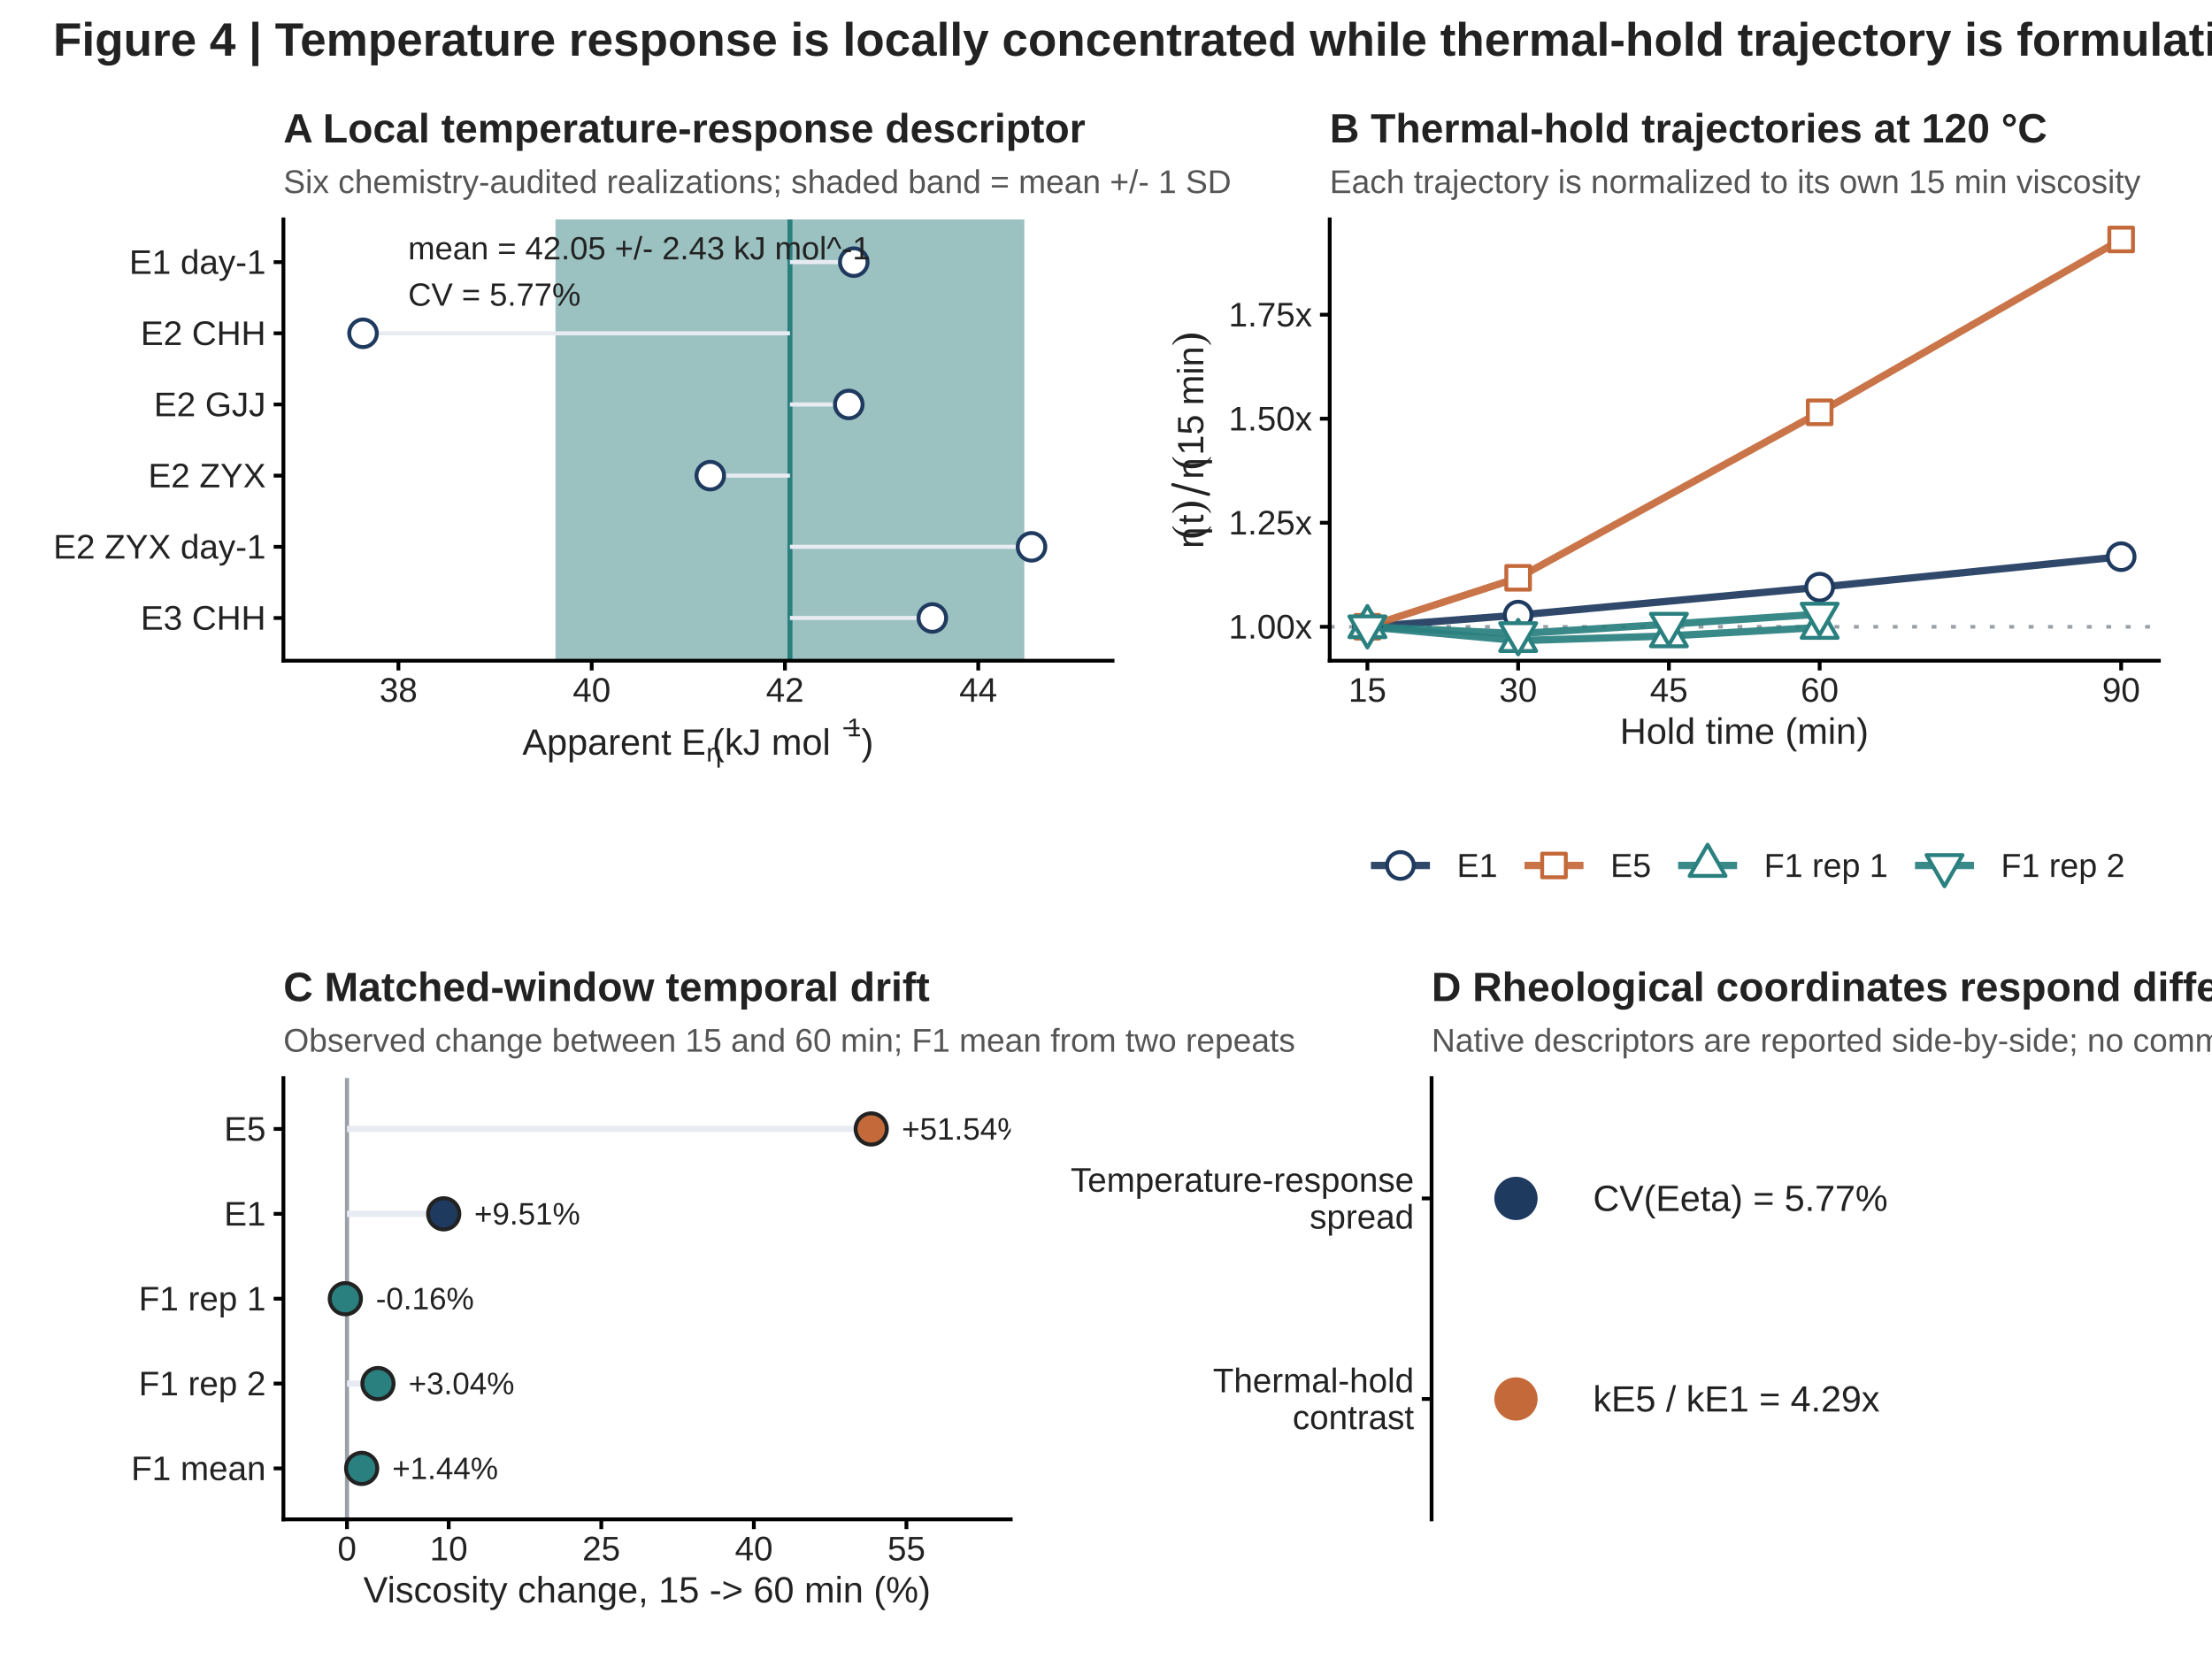
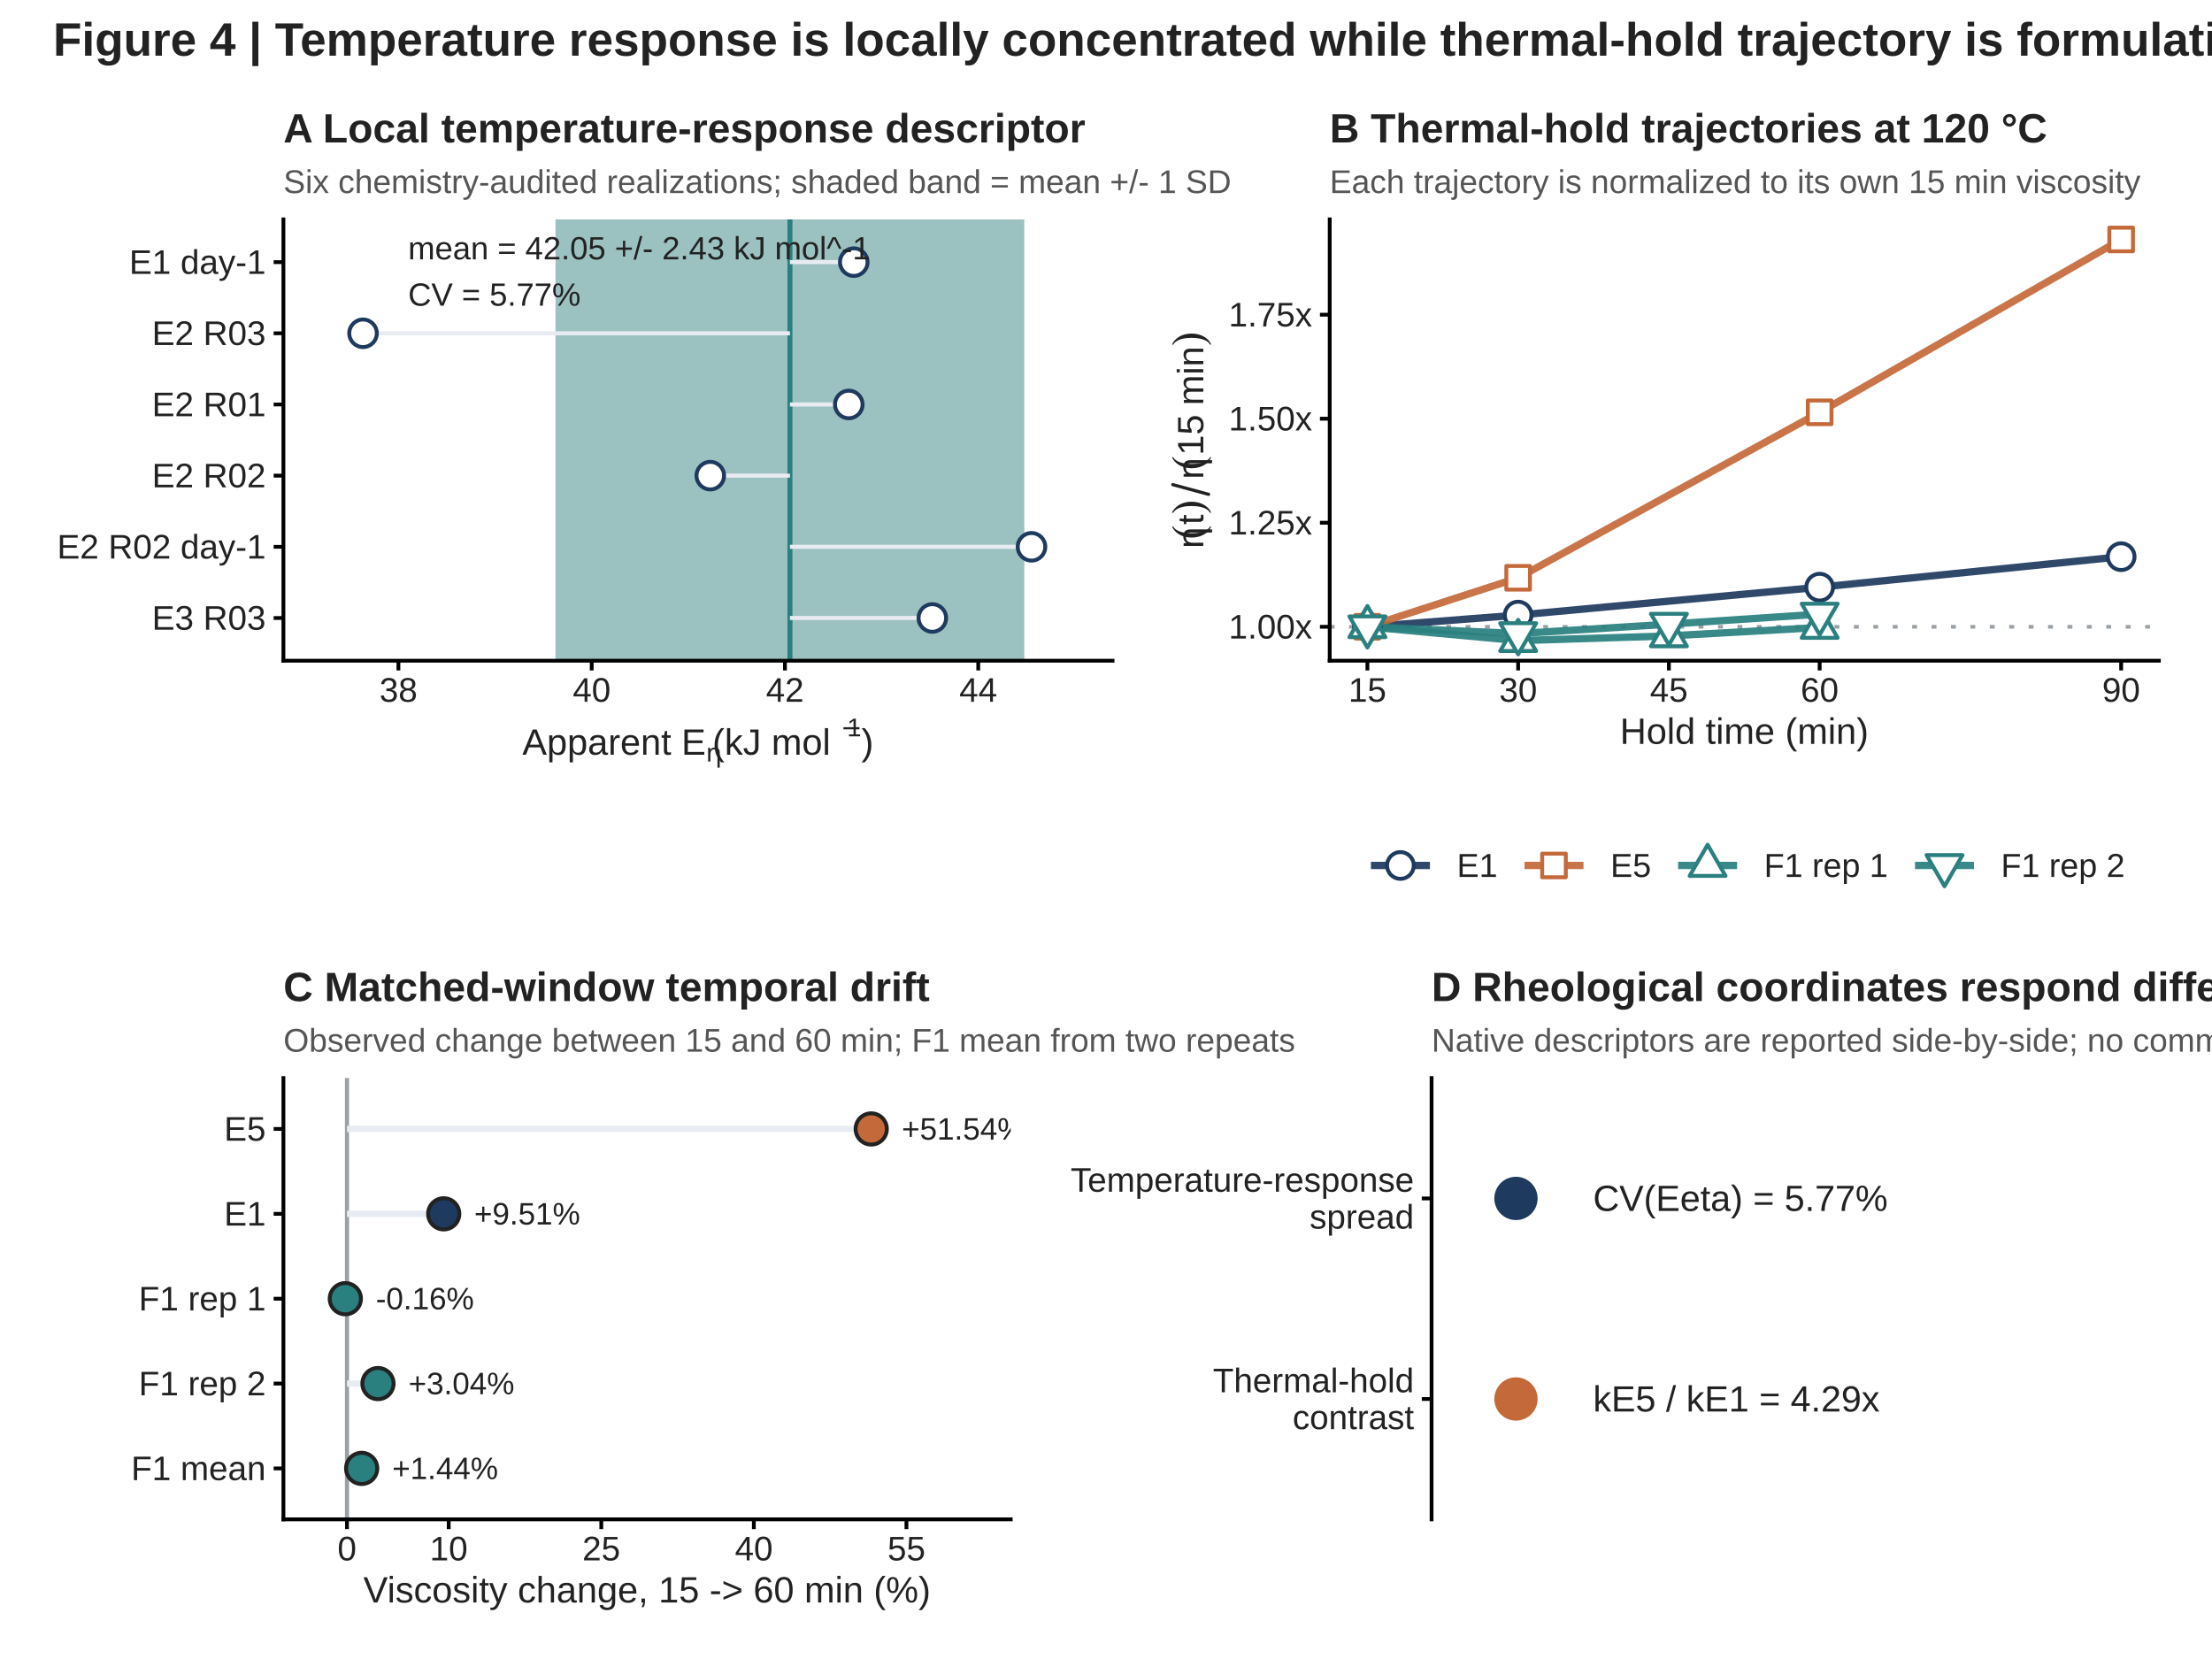
<svg xmlns="http://www.w3.org/2000/svg" width="518.40pt" height="388.80pt" viewBox="0 0 518.40 388.80">
  <g class="svglite">
    <defs>
      <style type="text/css">
    .svglite line, .svglite polyline, .svglite polygon, .svglite path, .svglite rect, .svglite circle {
      fill: none;
      stroke: #000000;
      stroke-linecap: round;
      stroke-linejoin: round;
      stroke-miterlimit: 10.00;
    }
    .svglite text {
      white-space: pre;
    }
    .svglite g.glyphgroup path {
      fill: inherit;
      stroke: none;
    }
  </style>
    </defs>
    <rect width="100%" height="100%" style="stroke: none; fill: #FFFFFF;" />
    <defs>
      <clipPath id="cpMC4wMHw1MTguNDB8MC4wMHwzODguODA=">
        <rect x="0.00" y="0.00" width="518.40" height="388.80" />
      </clipPath>
    </defs>
    <g clip-path="url(#cpMC4wMHw1MTguNDB8MC4wMHwzODguODA=)">
      <rect x="0.00" y="0" width="518.40" height="388.80" style="stroke-width: 1.07; stroke: #FFFFFF; fill: #FFFFFF;" />
    </g>
    <defs>
      <clipPath id="cpNjYuNDJ8NTA1Ljk1fDUxLjQyfDM1Ni4wNw==">
        <rect x="66.42" y="51.42" width="439.53" height="304.64" />
      </clipPath>
    </defs>
    <g clip-path="url(#cpNjYuNDJ8NTA1Ljk1fDUxLjQyfDM1Ni4wNw==)">
</g>
    <g clip-path="url(#cpMC4wMHw1MTguNDB8MC4wMHwzODguODA=)">
</g>
    <defs>
      <clipPath id="cpNjYuNDJ8NTA1Ljk1fDUxLjQyfDE1NC44NA==">
        <rect x="66.42" y="51.42" width="439.53" height="103.41" />
      </clipPath>
    </defs>
    <g clip-path="url(#cpNjYuNDJ8NTA1Ljk1fDUxLjQyfDE1NC44NA==)">
</g>
    <g clip-path="url(#cpMC4wMHw1MTguNDB8MC4wMHwzODguODA=)">
</g>
    <g clip-path="url(#cpNjYuNDJ8NTA1Ljk1fDUxLjQyfDE1NC44NA==)">
</g>
    <g clip-path="url(#cpMC4wMHw1MTguNDB8MC4wMHwzODguODA=)">
</g>
    <defs>
      <clipPath id="cpNS40OHwyNjcuNzF8MjAuODF8MjIyLjA0">
        <rect x="5.48" y="20.81" width="262.23" height="201.23" />
      </clipPath>
    </defs>
    <g clip-path="url(#cpNS40OHwyNjcuNzF8MjAuODF8MjIyLjA0)">
      <rect x="5.48" y="20.81" width="262.23" height="201.23" style="stroke-width: 0.89; stroke: #FFFFFF; fill: #FFFFFF;" />
    </g>
    <g clip-path="url(#cpMC4wMHw1MTguNDB8MC4wMHwzODguODA=)">
</g>
    <defs>
      <clipPath id="cpMjY3LjcxfDUxMi45MnwyMC44MXwyMjIuMDQ=">
        <rect x="267.71" y="20.81" width="245.21" height="201.23" />
      </clipPath>
    </defs>
    <g clip-path="url(#cpMjY3LjcxfDUxMi45MnwyMC44MXwyMjIuMDQ=)">
      <rect x="267.71" y="20.81" width="245.21" height="201.23" style="stroke-width: 0.89; stroke: #FFFFFF; fill: #FFFFFF;" />
    </g>
    <g clip-path="url(#cpMC4wMHw1MTguNDB8MC4wMHwzODguODA=)">
</g>
    <defs>
      <clipPath id="cpNjYuNDJ8MjYwLjc0fDUxLjQyfDE1NC44NA==">
        <rect x="66.42" y="51.42" width="194.32" height="103.41" />
      </clipPath>
    </defs>
    <g clip-path="url(#cpNjYuNDJ8MjYwLjc0fDUxLjQyfDE1NC44NA==)">
      <rect x="66.42" y="51.42" width="194.32" height="103.41" style="stroke-width: 0.89; stroke: none; fill: #FFFFFF;" />
      <rect x="130.19" y="51.42" width="109.87" height="103.41" style="stroke-width: 0.89; stroke: none; stroke-linecap: butt; stroke-linejoin: miter; fill: #2A7F7F; fill-opacity: 0.10;" />
      <rect x="130.19" y="51.42" width="109.87" height="103.41" style="stroke-width: 0.89; stroke: none; stroke-linecap: butt; stroke-linejoin: miter; fill: #2A7F7F; fill-opacity: 0.10;" />
      <rect x="130.19" y="51.42" width="109.87" height="103.41" style="stroke-width: 0.89; stroke: none; stroke-linecap: butt; stroke-linejoin: miter; fill: #2A7F7F; fill-opacity: 0.10;" />
      <rect x="130.19" y="51.42" width="109.87" height="103.41" style="stroke-width: 0.89; stroke: none; stroke-linecap: butt; stroke-linejoin: miter; fill: #2A7F7F; fill-opacity: 0.10;" />
      <rect x="130.19" y="51.42" width="109.87" height="103.41" style="stroke-width: 0.89; stroke: none; stroke-linecap: butt; stroke-linejoin: miter; fill: #2A7F7F; fill-opacity: 0.10;" />
      <rect x="130.19" y="51.42" width="109.87" height="103.41" style="stroke-width: 0.89; stroke: none; stroke-linecap: butt; stroke-linejoin: miter; fill: #2A7F7F; fill-opacity: 0.10;" />
      <line x1="185.13" y1="154.84" x2="185.13" y2="51.42" style="stroke-width: 1.17; stroke: #2A7F7F; stroke-linecap: butt;" />
      <line x1="185.13" y1="61.43" x2="200.09" y2="61.43" style="stroke-width: 0.96; stroke: #E8ECF2; stroke-linecap: butt;" />
      <line x1="185.13" y1="78.11" x2="85.08" y2="78.11" style="stroke-width: 0.96; stroke: #E8ECF2; stroke-linecap: butt;" />
      <line x1="185.13" y1="94.79" x2="198.92" y2="94.79" style="stroke-width: 0.96; stroke: #E8ECF2; stroke-linecap: butt;" />
      <line x1="185.13" y1="111.47" x2="166.46" y2="111.47" style="stroke-width: 0.96; stroke: #E8ECF2; stroke-linecap: butt;" />
      <line x1="185.13" y1="128.15" x2="241.74" y2="128.15" style="stroke-width: 0.96; stroke: #E8ECF2; stroke-linecap: butt;" />
      <line x1="185.13" y1="144.83" x2="218.50" y2="144.83" style="stroke-width: 0.96; stroke: #E8ECF2; stroke-linecap: butt;" />
      <circle cx="200.09" cy="61.43" r="3.23" style="stroke-width: 0.92; stroke: #1F3A5F; fill: #FFFFFF;" />
      <circle cx="85.08" cy="78.11" r="3.23" style="stroke-width: 0.92; stroke: #1F3A5F; fill: #FFFFFF;" />
      <circle cx="198.92" cy="94.79" r="3.23" style="stroke-width: 0.92; stroke: #1F3A5F; fill: #FFFFFF;" />
      <circle cx="166.46" cy="111.47" r="3.23" style="stroke-width: 0.92; stroke: #1F3A5F; fill: #FFFFFF;" />
      <circle cx="241.74" cy="128.15" r="3.23" style="stroke-width: 0.92; stroke: #1F3A5F; fill: #FFFFFF;" />
      <circle cx="218.50" cy="144.83" r="3.23" style="stroke-width: 0.92; stroke: #1F3A5F; fill: #FFFFFF;" />
      <text x="95.64" y="60.78" style="font-size: 7.54px;fill: #222222; font-family: &quot;Liberation Sans&quot;;" textLength="108.20px" lengthAdjust="spacingAndGlyphs">mean = 42.05 +/- 2.43 kJ mol^-1</text>
      <text x="95.64" y="71.64" style="font-size: 7.54px;fill: #222222; font-family: &quot;Liberation Sans&quot;;" textLength="40.39px" lengthAdjust="spacingAndGlyphs">CV = 5.77%</text>
    </g>
    <g clip-path="url(#cpMC4wMHw1MTguNDB8MC4wMHwzODguODA=)">
      <polyline points="66.42,154.84 66.42,51.42 " style="stroke-width: 0.89; stroke-linecap: square;" />
-       <text x="62.30" y="147.58" text-anchor="end" style="font-size: 8.00px;fill: #222222; font-family: &quot;Liberation Sans&quot;;" textLength="29.36px" lengthAdjust="spacingAndGlyphs">E3 CHH</text>
-       <text x="62.30" y="130.90" text-anchor="end" style="font-size: 8.00px;fill: #222222; font-family: &quot;Liberation Sans&quot;;" textLength="49.84px" lengthAdjust="spacingAndGlyphs">E2 ZYX day-1</text>
-       <text x="62.30" y="114.22" text-anchor="end" style="font-size: 8.00px;fill: #222222; font-family: &quot;Liberation Sans&quot;;" textLength="27.59px" lengthAdjust="spacingAndGlyphs">E2 ZYX</text>
-       <text x="62.30" y="97.54" text-anchor="end" style="font-size: 8.00px;fill: #222222; font-family: &quot;Liberation Sans&quot;;" textLength="26.23px" lengthAdjust="spacingAndGlyphs">E2 GJJ</text>
-       <text x="62.30" y="80.86" text-anchor="end" style="font-size: 8.00px;fill: #222222; font-family: &quot;Liberation Sans&quot;;" textLength="29.36px" lengthAdjust="spacingAndGlyphs">E2 CHH</text>
+       <text x="62.30" y="147.58" text-anchor="end" style="font-size: 8.00px;fill: #222222; font-family: &quot;Liberation Sans&quot;;" textLength="26.68px" lengthAdjust="spacingAndGlyphs">E3 R03</text>
+       <text x="62.30" y="130.90" text-anchor="end" style="font-size: 8.00px;fill: #222222; font-family: &quot;Liberation Sans&quot;;" textLength="48.91px" lengthAdjust="spacingAndGlyphs">E2 R02 day-1</text>
+       <text x="62.30" y="114.22" text-anchor="end" style="font-size: 8.00px;fill: #222222; font-family: &quot;Liberation Sans&quot;;" textLength="26.68px" lengthAdjust="spacingAndGlyphs">E2 R02</text>
+       <text x="62.30" y="97.54" text-anchor="end" style="font-size: 8.00px;fill: #222222; font-family: &quot;Liberation Sans&quot;;" textLength="26.68px" lengthAdjust="spacingAndGlyphs">E2 R01</text>
+       <text x="62.30" y="80.86" text-anchor="end" style="font-size: 8.00px;fill: #222222; font-family: &quot;Liberation Sans&quot;;" textLength="26.68px" lengthAdjust="spacingAndGlyphs">E2 R03</text>
      <text x="62.30" y="64.18" text-anchor="end" style="font-size: 8.00px;fill: #222222; font-family: &quot;Liberation Sans&quot;;" textLength="32.05px" lengthAdjust="spacingAndGlyphs">E1 day-1</text>
      <polyline points="64.13,144.83 66.42,144.83 " style="stroke-width: 0.89; stroke-linecap: butt;" />
      <polyline points="64.13,128.15 66.42,128.15 " style="stroke-width: 0.89; stroke-linecap: butt;" />
      <polyline points="64.13,111.47 66.42,111.47 " style="stroke-width: 0.89; stroke-linecap: butt;" />
      <polyline points="64.13,94.79 66.42,94.79 " style="stroke-width: 0.89; stroke-linecap: butt;" />
      <polyline points="64.13,78.11 66.42,78.11 " style="stroke-width: 0.89; stroke-linecap: butt;" />
      <polyline points="64.13,61.43 66.42,61.43 " style="stroke-width: 0.89; stroke-linecap: butt;" />
      <polyline points="66.42,154.84 260.74,154.84 " style="stroke-width: 0.89; stroke-linecap: square;" />
      <polyline points="93.37,157.13 93.37,154.84 " style="stroke-width: 0.89; stroke-linecap: butt;" />
      <polyline points="138.67,157.13 138.67,154.84 " style="stroke-width: 0.89; stroke-linecap: butt;" />
      <polyline points="183.96,157.13 183.96,154.84 " style="stroke-width: 0.89; stroke-linecap: butt;" />
      <polyline points="229.26,157.13 229.26,154.84 " style="stroke-width: 0.89; stroke-linecap: butt;" />
      <text x="93.37" y="164.46" text-anchor="middle" style="font-size: 8.00px;fill: #222222; font-family: &quot;Liberation Sans&quot;;" textLength="8.91px" lengthAdjust="spacingAndGlyphs">38</text>
      <text x="138.67" y="164.46" text-anchor="middle" style="font-size: 8.00px;fill: #222222; font-family: &quot;Liberation Sans&quot;;" textLength="8.91px" lengthAdjust="spacingAndGlyphs">40</text>
      <text x="183.96" y="164.46" text-anchor="middle" style="font-size: 8.00px;fill: #222222; font-family: &quot;Liberation Sans&quot;;" textLength="8.91px" lengthAdjust="spacingAndGlyphs">42</text>
      <text x="229.26" y="164.46" text-anchor="middle" style="font-size: 8.00px;fill: #222222; font-family: &quot;Liberation Sans&quot;;" textLength="8.91px" lengthAdjust="spacingAndGlyphs">44</text>
      <text x="122.42" y="176.88" style="font-size: 8.60px;fill: #222222; font-family: &quot;Liberation Sans&quot;;" textLength="37.28px" lengthAdjust="spacingAndGlyphs">Apparent </text>
      <text x="159.70" y="176.88" style="font-size: 8.60px;fill: #222222; font-family: &quot;Liberation Sans&quot;;" textLength="5.73px" lengthAdjust="spacingAndGlyphs">E</text>
      <text x="165.44" y="178.47" style="font-size: 6.02px;fill: #222222; font-family: &quot;Standard Symbols PS&quot;;" textLength="3.62px" lengthAdjust="spacingAndGlyphs">η</text>
      <text x="166.94" y="176.88" style="font-size: 8.60px;fill: #222222; font-family: &quot;Liberation Sans&quot;;" textLength="30.08px" lengthAdjust="spacingAndGlyphs"> (kJ mol</text>
      <text x="197.02" y="172.56" style="font-size: 6.02px;fill: #222222; font-family: &quot;Standard Symbols PS&quot;;" textLength="3.30px" lengthAdjust="spacingAndGlyphs">−</text>
      <text x="198.52" y="172.56" style="font-size: 6.02px;fill: #222222; font-family: &quot;Liberation Sans&quot;;" textLength="3.34px" lengthAdjust="spacingAndGlyphs">1</text>
      <text x="201.87" y="176.88" style="font-size: 8.60px;fill: #222222; font-family: &quot;Liberation Sans&quot;;" textLength="2.86px" lengthAdjust="spacingAndGlyphs">)</text>
      <text x="66.42" y="45.24" style="font-size: 7.70px;fill: #555555; font-family: &quot;Liberation Sans&quot;;" textLength="221.95px" lengthAdjust="spacingAndGlyphs">Six chemistry-audited realizations; shaded band = mean +/- 1 SD</text>
      <text x="66.42" y="33.38" style="font-size: 9.60px; font-weight: bold;fill: #222222; font-family: &quot;Liberation Sans&quot;;" textLength="190.41px" lengthAdjust="spacingAndGlyphs">A  Local temperature-response descriptor</text>
    </g>
    <defs>
      <clipPath id="cpMzExLjYzfDUwNS45NXw1MS40MnwxNTQuODQ=">
        <rect x="311.63" y="51.42" width="194.32" height="103.41" />
      </clipPath>
    </defs>
    <g clip-path="url(#cpMzExLjYzfDUwNS45NXw1MS40MnwxNTQuODQ=)">
      <rect x="311.63" y="51.42" width="194.32" height="103.41" style="stroke-width: 0.89; stroke: none; fill: #FFFFFF;" />
      <line x1="311.63" y1="146.89" x2="505.95" y2="146.89" style="stroke-width: 0.85; stroke: #9AA0A6; stroke-dasharray: 1.14,3.41; stroke-linecap: butt;" />
      <polyline points="320.46,146.89 355.79,144.15 426.45,137.61 497.11,130.46 " style="stroke-width: 1.71; stroke: #1F3A5F; stroke-opacity: 0.92; stroke-linecap: butt;" />
      <polyline points="320.46,146.89 355.79,135.42 426.45,96.63 497.11,56.13 " style="stroke-width: 1.71; stroke: #C46A3A; stroke-opacity: 0.92; stroke-linecap: butt;" />
      <polyline points="320.46,146.89 355.79,150.14 391.12,149.03 426.45,147.05 " style="stroke-width: 1.71; stroke: #2A7F7F; stroke-opacity: 0.92; stroke-linecap: butt;" />
      <polyline points="320.46,146.89 355.79,148.49 391.12,146.28 426.45,143.92 " style="stroke-width: 1.71; stroke: #2A7F7F; stroke-opacity: 0.92; stroke-linecap: butt;" />
      <circle cx="320.46" cy="146.89" r="3.13" style="stroke-width: 0.92; stroke: #1F3A5F; fill: #FFFFFF;" />
      <circle cx="355.79" cy="144.15" r="3.13" style="stroke-width: 0.92; stroke: #1F3A5F; fill: #FFFFFF;" />
      <circle cx="426.45" cy="137.61" r="3.13" style="stroke-width: 0.92; stroke: #1F3A5F; fill: #FFFFFF;" />
      <circle cx="497.11" cy="130.46" r="3.13" style="stroke-width: 0.92; stroke: #1F3A5F; fill: #FFFFFF;" />
      <rect x="317.69" y="144.12" width="5.54" height="5.54" style="stroke-width: 0.92; stroke: #C46A3A; fill: #FFFFFF;" />
      <rect x="353.02" y="132.64" width="5.54" height="5.54" style="stroke-width: 0.92; stroke: #C46A3A; fill: #FFFFFF;" />
      <rect x="423.68" y="93.86" width="5.54" height="5.54" style="stroke-width: 0.92; stroke: #C46A3A; fill: #FFFFFF;" />
      <rect x="494.34" y="53.35" width="5.54" height="5.54" style="stroke-width: 0.92; stroke: #C46A3A; fill: #FFFFFF;" />
      <polygon points="320.46,142.02 324.68,149.32 316.25,149.32 " style="stroke-width: 0.92; stroke: #2A7F7F; fill: #FFFFFF;" />
      <polygon points="355.79,145.27 360.01,152.57 351.58,152.57 " style="stroke-width: 0.92; stroke: #2A7F7F; fill: #FFFFFF;" />
      <polygon points="391.12,144.16 395.34,151.46 386.91,151.46 " style="stroke-width: 0.92; stroke: #2A7F7F; fill: #FFFFFF;" />
      <polygon points="426.45,142.18 430.67,149.48 422.24,149.48 " style="stroke-width: 0.92; stroke: #2A7F7F; fill: #FFFFFF;" />
      <polygon points="320.46,151.75 324.68,144.46 316.25,144.46 " style="stroke-width: 0.92; stroke: #2A7F7F; fill: #FFFFFF;" />
      <polygon points="355.79,153.35 360.01,146.05 351.58,146.05 " style="stroke-width: 0.92; stroke: #2A7F7F; fill: #FFFFFF;" />
      <polygon points="391.12,151.14 395.34,143.85 386.91,143.85 " style="stroke-width: 0.92; stroke: #2A7F7F; fill: #FFFFFF;" />
      <polygon points="426.45,148.78 430.67,141.49 422.24,141.49 " style="stroke-width: 0.92; stroke: #2A7F7F; fill: #FFFFFF;" />
    </g>
    <g clip-path="url(#cpMC4wMHw1MTguNDB8MC4wMHwzODguODA=)">
      <polyline points="311.63,154.84 311.63,51.42 " style="stroke-width: 0.89; stroke-linecap: square;" />
      <text x="307.51" y="149.64" text-anchor="end" style="font-size: 8.00px;fill: #222222; font-family: &quot;Liberation Sans&quot;;" textLength="19.58px" lengthAdjust="spacingAndGlyphs">1.00x</text>
      <text x="307.51" y="125.26" text-anchor="end" style="font-size: 8.00px;fill: #222222; font-family: &quot;Liberation Sans&quot;;" textLength="19.58px" lengthAdjust="spacingAndGlyphs">1.25x</text>
      <text x="307.51" y="100.88" text-anchor="end" style="font-size: 8.00px;fill: #222222; font-family: &quot;Liberation Sans&quot;;" textLength="19.58px" lengthAdjust="spacingAndGlyphs">1.50x</text>
      <text x="307.51" y="76.50" text-anchor="end" style="font-size: 8.00px;fill: #222222; font-family: &quot;Liberation Sans&quot;;" textLength="19.58px" lengthAdjust="spacingAndGlyphs">1.75x</text>
      <polyline points="309.34,146.89 311.63,146.89 " style="stroke-width: 0.89; stroke-linecap: butt;" />
      <polyline points="309.34,122.51 311.63,122.51 " style="stroke-width: 0.89; stroke-linecap: butt;" />
      <polyline points="309.34,98.13 311.63,98.13 " style="stroke-width: 0.89; stroke-linecap: butt;" />
      <polyline points="309.34,73.75 311.63,73.75 " style="stroke-width: 0.89; stroke-linecap: butt;" />
      <polyline points="311.63,154.84 505.95,154.84 " style="stroke-width: 0.89; stroke-linecap: square;" />
      <polyline points="320.46,157.13 320.46,154.84 " style="stroke-width: 0.89; stroke-linecap: butt;" />
      <polyline points="355.79,157.13 355.79,154.84 " style="stroke-width: 0.89; stroke-linecap: butt;" />
      <polyline points="391.12,157.13 391.12,154.84 " style="stroke-width: 0.89; stroke-linecap: butt;" />
      <polyline points="426.45,157.13 426.45,154.84 " style="stroke-width: 0.89; stroke-linecap: butt;" />
      <polyline points="497.11,157.13 497.11,154.84 " style="stroke-width: 0.89; stroke-linecap: butt;" />
      <text x="320.46" y="164.46" text-anchor="middle" style="font-size: 8.00px;fill: #222222; font-family: &quot;Liberation Sans&quot;;" textLength="8.91px" lengthAdjust="spacingAndGlyphs">15</text>
      <text x="355.79" y="164.46" text-anchor="middle" style="font-size: 8.00px;fill: #222222; font-family: &quot;Liberation Sans&quot;;" textLength="8.91px" lengthAdjust="spacingAndGlyphs">30</text>
      <text x="391.12" y="164.46" text-anchor="middle" style="font-size: 8.00px;fill: #222222; font-family: &quot;Liberation Sans&quot;;" textLength="8.91px" lengthAdjust="spacingAndGlyphs">45</text>
      <text x="426.45" y="164.46" text-anchor="middle" style="font-size: 8.00px;fill: #222222; font-family: &quot;Liberation Sans&quot;;" textLength="8.91px" lengthAdjust="spacingAndGlyphs">60</text>
      <text x="497.11" y="164.46" text-anchor="middle" style="font-size: 8.00px;fill: #222222; font-family: &quot;Liberation Sans&quot;;" textLength="8.91px" lengthAdjust="spacingAndGlyphs">90</text>
      <text x="408.79" y="174.33" text-anchor="middle" style="font-size: 8.60px;fill: #222222; font-family: &quot;Liberation Sans&quot;;" textLength="58.25px" lengthAdjust="spacingAndGlyphs">Hold time (min)</text>
      <text transform="translate(282.00,128.68) rotate(-90)" style="font-size: 8.60px;fill: #222222; font-family: &quot;Standard Symbols PS&quot;;" textLength="5.19px" lengthAdjust="spacingAndGlyphs">η</text>
      <text transform="translate(282.00,126.54) rotate(-90)" style="font-size: 10.75px;fill: #222222; font-family: &quot;Standard Symbols PS&quot;;" textLength="3.58px" lengthAdjust="spacingAndGlyphs">(</text>
      <text transform="translate(282.00,122.96) rotate(-90)" style="font-size: 8.60px;fill: #222222; font-family: &quot;Liberation Sans&quot;;" textLength="2.39px" lengthAdjust="spacingAndGlyphs">t</text>
      <text transform="translate(282.00,120.57) rotate(-90)" style="font-size: 10.75px;fill: #222222; font-family: &quot;Standard Symbols PS&quot;;" textLength="3.58px" lengthAdjust="spacingAndGlyphs">)</text>
      <polyline points="283.24,115.85 274.85,113.58 " style="stroke-width: 0.75; stroke: #222222;" />
      <text transform="translate(282.00,112.45) rotate(-90)" style="font-size: 8.60px;fill: #222222; font-family: &quot;Standard Symbols PS&quot;;" textLength="5.19px" lengthAdjust="spacingAndGlyphs">η</text>
      <text transform="translate(282.00,110.30) rotate(-90)" style="font-size: 10.75px;fill: #222222; font-family: &quot;Standard Symbols PS&quot;;" textLength="3.58px" lengthAdjust="spacingAndGlyphs">(</text>
      <text transform="translate(282.00,106.72) rotate(-90)" style="font-size: 8.60px;fill: #222222; font-family: &quot;Liberation Sans&quot;;" textLength="9.56px" lengthAdjust="spacingAndGlyphs">15</text>
      <text transform="translate(282.00,97.16) rotate(-90)" style="font-size: 8.60px;fill: #222222; font-family: &quot;Standard Symbols PS&quot;;" textLength="2.16px" lengthAdjust="spacingAndGlyphs"> </text>
      <text transform="translate(282.00,95.01) rotate(-90)" style="font-size: 8.60px;fill: #222222; font-family: &quot;Liberation Sans&quot;;" textLength="7.16px" lengthAdjust="spacingAndGlyphs">m</text>
      <text transform="translate(282.00,87.85) rotate(-90)" style="font-size: 8.60px;fill: #222222; font-family: &quot;Liberation Sans&quot;;" textLength="1.91px" lengthAdjust="spacingAndGlyphs">i</text>
      <text transform="translate(282.00,85.94) rotate(-90)" style="font-size: 8.60px;fill: #222222; font-family: &quot;Liberation Sans&quot;;" textLength="4.78px" lengthAdjust="spacingAndGlyphs">n</text>
      <text transform="translate(282.00,81.16) rotate(-90)" style="font-size: 10.75px;fill: #222222; font-family: &quot;Standard Symbols PS&quot;;" textLength="3.58px" lengthAdjust="spacingAndGlyphs">)</text>
      <rect x="314.98" y="189.61" width="187.62" height="26.45" style="stroke-width: 0.89; stroke: none; fill: #FFFFFF;" />
      <rect x="319.56" y="194.19" width="17.28" height="17.28" style="stroke-width: 0.89; stroke: none; fill: #FFFFFF;" />
      <line x1="321.29" y1="202.83" x2="335.12" y2="202.83" style="stroke-width: 1.71; stroke: #1F3A5F; stroke-opacity: 0.92; stroke-linecap: butt;" />
      <circle cx="328.20" cy="202.83" r="3.13" style="stroke-width: 0.92; stroke: #1F3A5F; fill: #FFFFFF;" />
      <rect x="355.56" y="194.19" width="17.28" height="17.28" style="stroke-width: 0.89; stroke: none; fill: #FFFFFF;" />
      <line x1="357.28" y1="202.83" x2="371.11" y2="202.83" style="stroke-width: 1.71; stroke: #C46A3A; stroke-opacity: 0.92; stroke-linecap: butt;" />
      <rect x="361.42" y="200.06" width="5.54" height="5.54" style="stroke-width: 0.92; stroke: #C46A3A; fill: #FFFFFF;" />
      <rect x="391.55" y="194.19" width="17.28" height="17.28" style="stroke-width: 0.89; stroke: none; fill: #FFFFFF;" />
      <line x1="393.28" y1="202.83" x2="407.10" y2="202.83" style="stroke-width: 1.71; stroke: #2A7F7F; stroke-opacity: 0.92; stroke-linecap: butt;" />
      <polygon points="400.19,197.97 404.40,205.27 395.98,205.27 " style="stroke-width: 0.92; stroke: #2A7F7F; fill: #FFFFFF;" />
      <rect x="447.07" y="194.19" width="17.28" height="17.28" style="stroke-width: 0.89; stroke: none; fill: #FFFFFF;" />
      <line x1="448.80" y1="202.83" x2="462.62" y2="202.83" style="stroke-width: 1.71; stroke: #2A7F7F; stroke-opacity: 0.92; stroke-linecap: butt;" />
      <polygon points="455.71,207.70 459.93,200.40 451.50,200.40 " style="stroke-width: 0.92; stroke: #2A7F7F; fill: #FFFFFF;" />
      <text x="341.43" y="205.52" style="font-size: 7.80px;fill: #222222; font-family: &quot;Liberation Sans&quot;;" textLength="9.55px" lengthAdjust="spacingAndGlyphs">E1</text>
      <text x="377.42" y="205.52" style="font-size: 7.80px;fill: #222222; font-family: &quot;Liberation Sans&quot;;" textLength="9.55px" lengthAdjust="spacingAndGlyphs">E5</text>
      <text x="413.41" y="205.52" style="font-size: 7.80px;fill: #222222; font-family: &quot;Liberation Sans&quot;;" textLength="29.08px" lengthAdjust="spacingAndGlyphs">F1 rep 1</text>
      <text x="468.94" y="205.52" style="font-size: 7.80px;fill: #222222; font-family: &quot;Liberation Sans&quot;;" textLength="29.08px" lengthAdjust="spacingAndGlyphs">F1 rep 2</text>
      <text x="311.63" y="45.24" style="font-size: 7.70px;fill: #555555; font-family: &quot;Liberation Sans&quot;;" textLength="189.83px" lengthAdjust="spacingAndGlyphs">Each trajectory is normalized to its own 15 min viscosity</text>
      <text x="311.63" y="33.38" style="font-size: 9.60px; font-weight: bold;fill: #222222; font-family: &quot;Liberation Sans&quot;;" textLength="170.66px" lengthAdjust="spacingAndGlyphs">B  Thermal-hold trajectories at 120 °C</text>
    </g>
    <defs>
      <clipPath id="cpNjYuNDJ8NTA1Ljk1fDI1Mi42NXwzNTYuMDc=">
        <rect x="66.42" y="252.65" width="439.53" height="103.41" />
      </clipPath>
    </defs>
    <g clip-path="url(#cpNjYuNDJ8NTA1Ljk1fDI1Mi42NXwzNTYuMDc=)">
</g>
    <g clip-path="url(#cpMC4wMHw1MTguNDB8MC4wMHwzODguODA=)">
</g>
    <g clip-path="url(#cpNjYuNDJ8NTA1Ljk1fDI1Mi42NXwzNTYuMDc=)">
</g>
    <g clip-path="url(#cpMC4wMHw1MTguNDB8MC4wMHwzODguODA=)">
</g>
    <defs>
      <clipPath id="cpNS40OHwyNDMuODR8MjIyLjA0fDM4My4zMg==">
        <rect x="5.48" y="222.04" width="238.36" height="161.29" />
      </clipPath>
    </defs>
    <g clip-path="url(#cpNS40OHwyNDMuODR8MjIyLjA0fDM4My4zMg==)">
      <rect x="5.48" y="222.04" width="238.36" height="161.29" style="stroke-width: 0.89; stroke: #FFFFFF; fill: #FFFFFF;" />
    </g>
    <g clip-path="url(#cpMC4wMHw1MTguNDB8MC4wMHwzODguODA=)">
</g>
    <defs>
      <clipPath id="cpMjQzLjg0fDUxMi45MnwyMjIuMDR8MzgzLjMy">
        <rect x="243.84" y="222.04" width="269.08" height="161.29" />
      </clipPath>
    </defs>
    <g clip-path="url(#cpMjQzLjg0fDUxMi45MnwyMjIuMDR8MzgzLjMy)">
      <rect x="243.84" y="222.04" width="269.08" height="161.29" style="stroke-width: 0.89; stroke: #FFFFFF; fill: #FFFFFF;" />
    </g>
    <g clip-path="url(#cpMC4wMHw1MTguNDB8MC4wMHwzODguODA=)">
</g>
    <defs>
      <clipPath id="cpNjYuNDJ8MjM2Ljg3fDI1Mi42NXwzNTYuMDc=">
        <rect x="66.42" y="252.65" width="170.45" height="103.41" />
      </clipPath>
    </defs>
    <g clip-path="url(#cpNjYuNDJ8MjM2Ljg3fDI1Mi42NXwzNTYuMDc=)">
      <rect x="66.42" y="252.65" width="170.45" height="103.41" style="stroke-width: 0.89; stroke: none; fill: #FFFFFF;" />
      <line x1="81.32" y1="356.07" x2="81.32" y2="252.65" style="stroke-width: 0.96; stroke: #9AA0A6; stroke-linecap: butt;" />
      <line x1="81.32" y1="284.47" x2="103.99" y2="284.47" style="stroke-width: 1.49; stroke: #E8ECF2; stroke-linecap: butt;" />
      <line x1="81.32" y1="264.58" x2="204.18" y2="264.58" style="stroke-width: 1.49; stroke: #E8ECF2; stroke-linecap: butt;" />
      <line x1="81.32" y1="304.36" x2="80.93" y2="304.36" style="stroke-width: 1.49; stroke: #E8ECF2; stroke-linecap: butt;" />
      <line x1="81.32" y1="324.25" x2="88.58" y2="324.25" style="stroke-width: 1.49; stroke: #E8ECF2; stroke-linecap: butt;" />
      <line x1="81.32" y1="344.13" x2="84.76" y2="344.13" style="stroke-width: 1.49; stroke: #E8ECF2; stroke-linecap: butt;" />
      <circle cx="103.99" cy="284.47" r="3.66" style="stroke-width: 0.92; stroke: #222222; fill: #1F3A5F;" />
      <circle cx="204.18" cy="264.58" r="3.66" style="stroke-width: 0.92; stroke: #222222; fill: #C46A3A;" />
      <circle cx="80.93" cy="304.36" r="3.66" style="stroke-width: 0.92; stroke: #222222; fill: #2A7F7F;" />
      <circle cx="88.58" cy="324.25" r="3.66" style="stroke-width: 0.92; stroke: #222222; fill: #2A7F7F;" />
      <circle cx="84.76" cy="344.13" r="3.66" style="stroke-width: 0.92; stroke: #222222; fill: #2A7F7F;" />
      <text x="111.14" y="286.97" style="font-size: 7.26px;fill: #222222; font-family: &quot;Liberation Sans&quot;;" textLength="24.80px" lengthAdjust="spacingAndGlyphs">+9.51%</text>
      <text x="211.33" y="267.08" style="font-size: 7.26px;fill: #222222; font-family: &quot;Liberation Sans&quot;;" textLength="28.83px" lengthAdjust="spacingAndGlyphs">+51.54%</text>
      <text x="88.08" y="306.85" style="font-size: 7.26px;fill: #222222; font-family: &quot;Liberation Sans&quot;;" textLength="22.98px" lengthAdjust="spacingAndGlyphs">-0.16%</text>
      <text x="95.73" y="326.74" style="font-size: 7.26px;fill: #222222; font-family: &quot;Liberation Sans&quot;;" textLength="24.80px" lengthAdjust="spacingAndGlyphs">+3.04%</text>
      <text x="91.91" y="346.63" style="font-size: 7.26px;fill: #222222; font-family: &quot;Liberation Sans&quot;;" textLength="24.80px" lengthAdjust="spacingAndGlyphs">+1.44%</text>
    </g>
    <g clip-path="url(#cpMC4wMHw1MTguNDB8MC4wMHwzODguODA=)">
      <polyline points="66.42,356.07 66.42,252.65 " style="stroke-width: 0.89; stroke-linecap: square;" />
      <text x="62.30" y="346.88" text-anchor="end" style="font-size: 8.00px;fill: #222222; font-family: &quot;Liberation Sans&quot;;" textLength="31.59px" lengthAdjust="spacingAndGlyphs">F1 mean</text>
      <text x="62.30" y="327.00" text-anchor="end" style="font-size: 8.00px;fill: #222222; font-family: &quot;Liberation Sans&quot;;" textLength="29.81px" lengthAdjust="spacingAndGlyphs">F1 rep 2</text>
      <text x="62.30" y="307.11" text-anchor="end" style="font-size: 8.00px;fill: #222222; font-family: &quot;Liberation Sans&quot;;" textLength="29.81px" lengthAdjust="spacingAndGlyphs">F1 rep 1</text>
      <text x="62.30" y="287.22" text-anchor="end" style="font-size: 8.00px;fill: #222222; font-family: &quot;Liberation Sans&quot;;" textLength="9.80px" lengthAdjust="spacingAndGlyphs">E1</text>
      <text x="62.30" y="267.33" text-anchor="end" style="font-size: 8.00px;fill: #222222; font-family: &quot;Liberation Sans&quot;;" textLength="9.80px" lengthAdjust="spacingAndGlyphs">E5</text>
      <polyline points="64.13,344.13 66.42,344.13 " style="stroke-width: 0.89; stroke-linecap: butt;" />
      <polyline points="64.13,324.25 66.42,324.25 " style="stroke-width: 0.89; stroke-linecap: butt;" />
      <polyline points="64.13,304.36 66.42,304.36 " style="stroke-width: 0.89; stroke-linecap: butt;" />
      <polyline points="64.13,284.47 66.42,284.47 " style="stroke-width: 0.89; stroke-linecap: butt;" />
      <polyline points="64.13,264.58 66.42,264.58 " style="stroke-width: 0.89; stroke-linecap: butt;" />
      <polyline points="66.42,356.07 236.87,356.07 " style="stroke-width: 0.89; stroke-linecap: square;" />
      <polyline points="81.32,358.36 81.32,356.07 " style="stroke-width: 0.89; stroke-linecap: butt;" />
      <polyline points="105.16,358.36 105.16,356.07 " style="stroke-width: 0.89; stroke-linecap: butt;" />
      <polyline points="140.92,358.36 140.92,356.07 " style="stroke-width: 0.89; stroke-linecap: butt;" />
      <polyline points="176.67,358.36 176.67,356.07 " style="stroke-width: 0.89; stroke-linecap: butt;" />
      <polyline points="212.43,358.36 212.43,356.07 " style="stroke-width: 0.89; stroke-linecap: butt;" />
      <text x="81.32" y="365.69" text-anchor="middle" style="font-size: 8.00px;fill: #222222; font-family: &quot;Liberation Sans&quot;;" textLength="4.45px" lengthAdjust="spacingAndGlyphs">0</text>
      <text x="105.16" y="365.69" text-anchor="middle" style="font-size: 8.00px;fill: #222222; font-family: &quot;Liberation Sans&quot;;" textLength="8.91px" lengthAdjust="spacingAndGlyphs">10</text>
      <text x="140.92" y="365.69" text-anchor="middle" style="font-size: 8.00px;fill: #222222; font-family: &quot;Liberation Sans&quot;;" textLength="8.91px" lengthAdjust="spacingAndGlyphs">25</text>
      <text x="176.67" y="365.69" text-anchor="middle" style="font-size: 8.00px;fill: #222222; font-family: &quot;Liberation Sans&quot;;" textLength="8.91px" lengthAdjust="spacingAndGlyphs">40</text>
      <text x="212.43" y="365.69" text-anchor="middle" style="font-size: 8.00px;fill: #222222; font-family: &quot;Liberation Sans&quot;;" textLength="8.91px" lengthAdjust="spacingAndGlyphs">55</text>
      <text x="151.64" y="375.56" text-anchor="middle" style="font-size: 8.60px;fill: #222222; font-family: &quot;Liberation Sans&quot;;" textLength="132.89px" lengthAdjust="spacingAndGlyphs">Viscosity change, 15 -&gt; 60 min (%)</text>
      <text x="66.42" y="246.47" style="font-size: 7.70px;fill: #555555; font-family: &quot;Liberation Sans&quot;;" textLength="237.02px" lengthAdjust="spacingAndGlyphs">Observed change between 15 and 60 min; F1 mean from two repeats</text>
      <text x="66.42" y="234.61" style="font-size: 9.60px; font-weight: bold;fill: #222222; font-family: &quot;Liberation Sans&quot;;" textLength="154.00px" lengthAdjust="spacingAndGlyphs">C  Matched-window temporal drift</text>
    </g>
    <defs>
      <clipPath id="cpMzM1LjUwfDUwNS45NXwyNTIuNjV8MzU2LjA3">
        <rect x="335.50" y="252.65" width="170.45" height="103.41" />
      </clipPath>
    </defs>
    <g clip-path="url(#cpMzM1LjUwfDUwNS45NXwyNTIuNjV8MzU2LjA3)">
      <rect x="335.50" y="252.65" width="170.45" height="103.41" style="stroke-width: 0.89; stroke: none; fill: #FFFFFF;" />
      <circle cx="355.28" cy="280.86" r="4.78" style="stroke-width: 0.59; stroke: #1F3A5F; fill: #1F3A5F;" />
      <circle cx="355.28" cy="327.86" r="4.78" style="stroke-width: 0.59; stroke: #C46A3A; fill: #C46A3A;" />
      <text x="373.34" y="283.79" style="font-size: 8.54px;fill: #222222; font-family: &quot;Liberation Sans&quot;;" textLength="69.03px" lengthAdjust="spacingAndGlyphs">CV(Eeta) = 5.77%</text>
      <text x="373.34" y="330.80" style="font-size: 8.54px;fill: #222222; font-family: &quot;Liberation Sans&quot;;" textLength="67.16px" lengthAdjust="spacingAndGlyphs">kE5 / kE1 = 4.29x</text>
    </g>
    <g clip-path="url(#cpMC4wMHw1MTguNDB8MC4wMHwzODguODA=)">
      <polyline points="335.50,356.07 335.50,252.65 " style="stroke-width: 0.89; stroke-linecap: square;" />
      <text x="331.38" y="326.29" text-anchor="end" style="font-size: 8.00px;fill: #222222; font-family: &quot;Liberation Sans&quot;;" textLength="47.19px" lengthAdjust="spacingAndGlyphs">Thermal-hold</text>
      <text x="331.38" y="334.93" text-anchor="end" style="font-size: 8.00px;fill: #222222; font-family: &quot;Liberation Sans&quot;;" textLength="28.47px" lengthAdjust="spacingAndGlyphs">contrast</text>
      <text x="331.38" y="279.29" text-anchor="end" style="font-size: 8.00px;fill: #222222; font-family: &quot;Liberation Sans&quot;;" textLength="80.56px" lengthAdjust="spacingAndGlyphs">Temperature-response</text>
      <text x="331.38" y="287.93" text-anchor="end" style="font-size: 8.00px;fill: #222222; font-family: &quot;Liberation Sans&quot;;" textLength="24.48px" lengthAdjust="spacingAndGlyphs">spread</text>
      <polyline points="333.21,327.86 335.50,327.86 " style="stroke-width: 0.89; stroke-linecap: butt;" />
      <polyline points="333.21,280.86 335.50,280.86 " style="stroke-width: 0.89; stroke-linecap: butt;" />
      <text x="335.50" y="246.47" style="font-size: 7.70px;fill: #555555; font-family: &quot;Liberation Sans&quot;;" textLength="285.08px" lengthAdjust="spacingAndGlyphs">Native descriptors are reported side-by-side; no common effect-size scale is implied</text>
      <text x="335.50" y="234.61" style="font-size: 9.60px; font-weight: bold;fill: #222222; font-family: &quot;Liberation Sans&quot;;" textLength="213.16px" lengthAdjust="spacingAndGlyphs">D  Rheological coordinates respond differently</text>
      <text x="12.45" y="13.05" style="font-size: 11.00px; font-weight: bold;fill: #222222; font-family: &quot;Liberation Sans&quot;;" textLength="571.70px" lengthAdjust="spacingAndGlyphs">Figure 4 | Temperature response is locally concentrated while thermal-hold trajectory is formulation-sensitive</text>
    </g>
  </g>
</svg>
